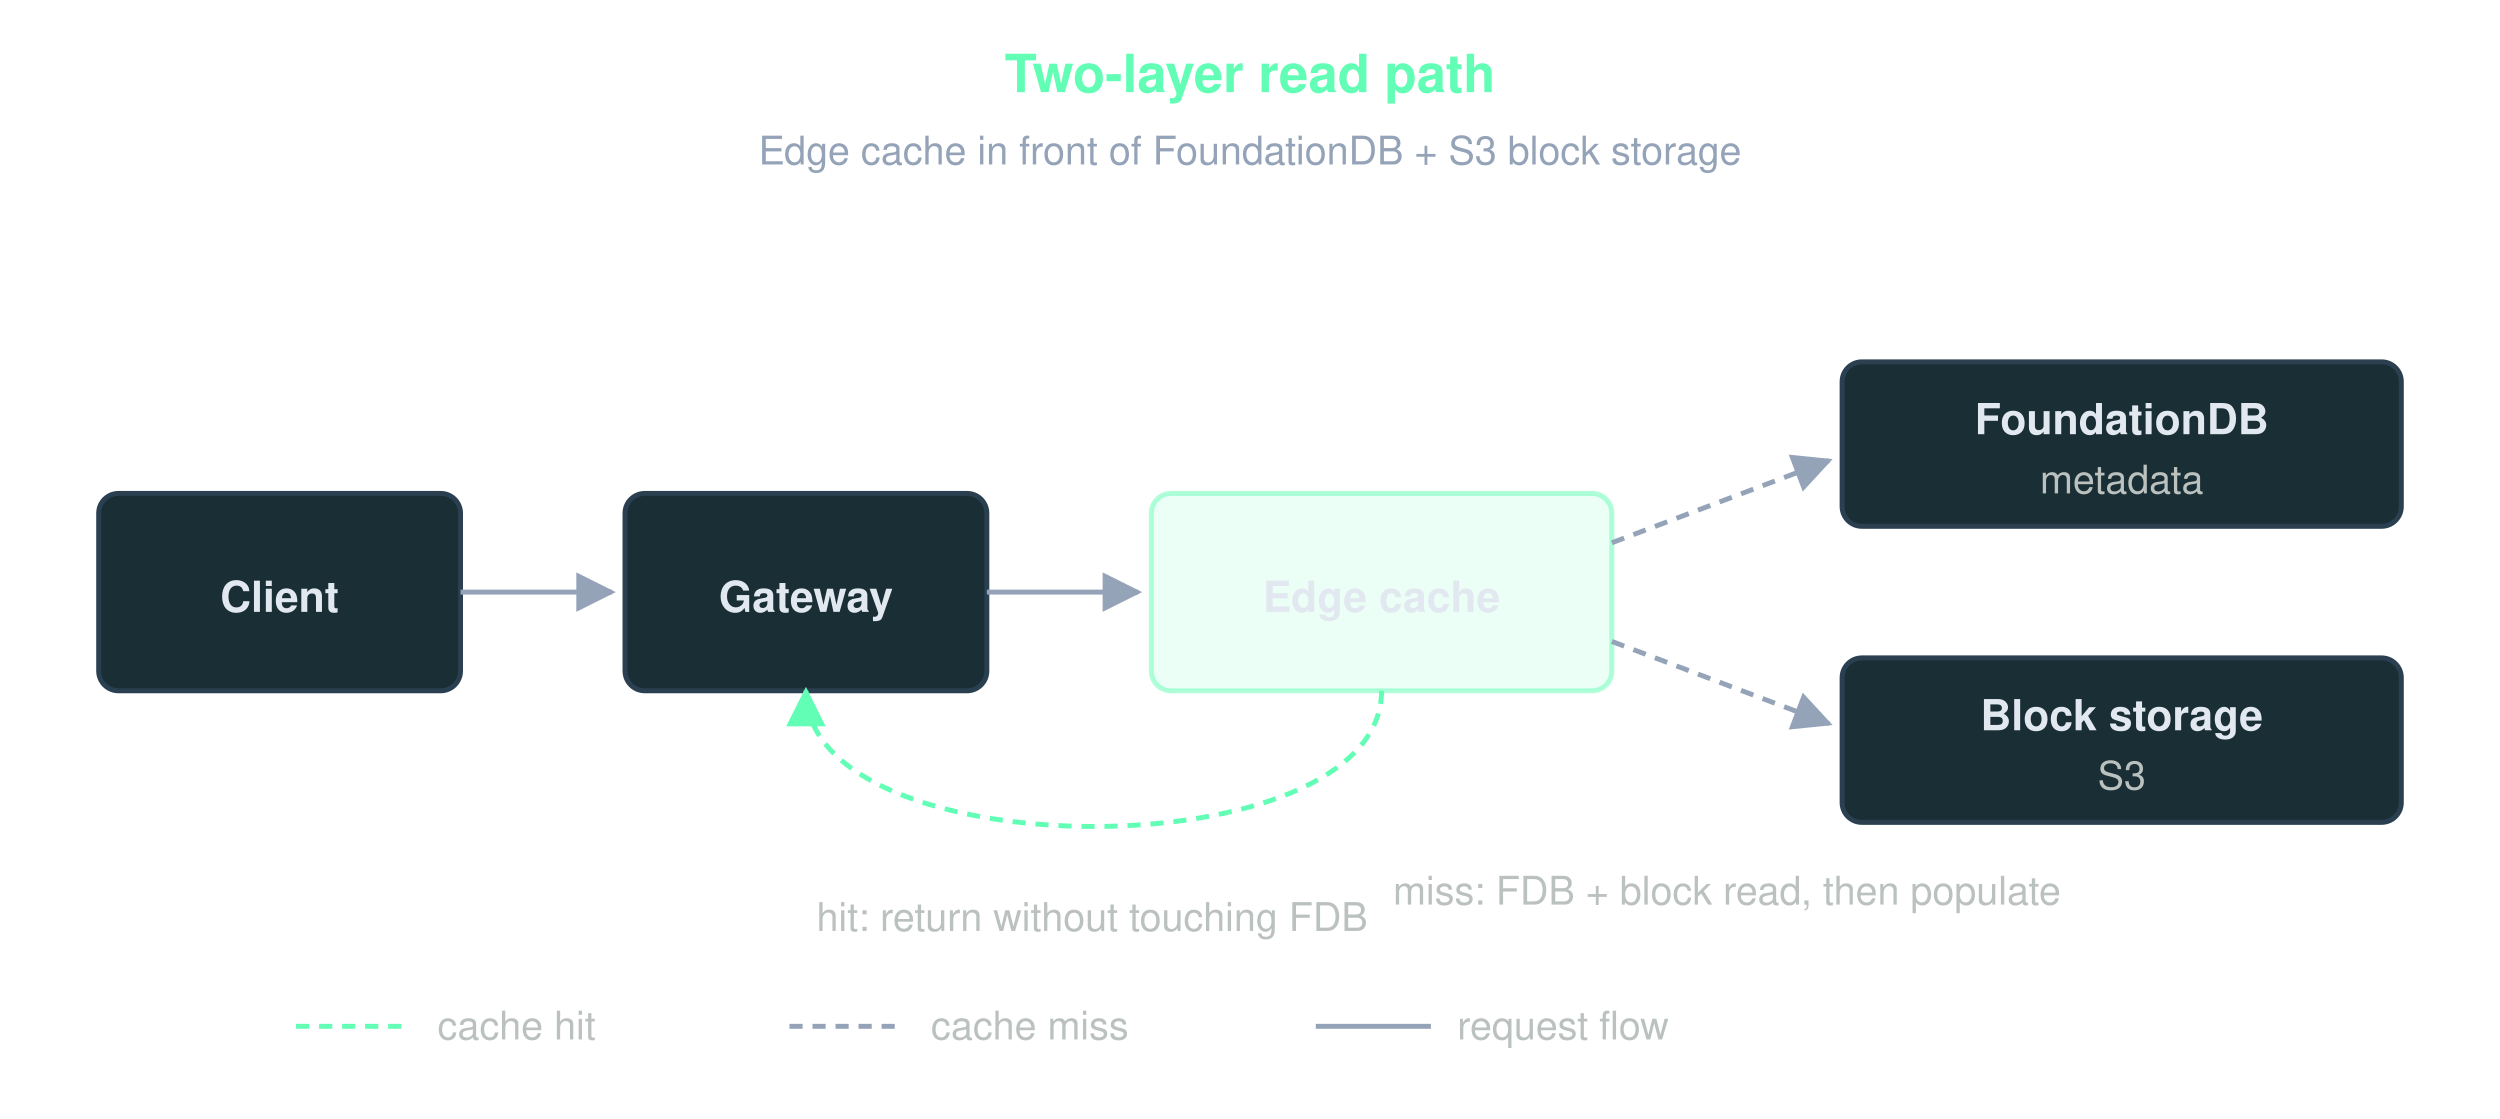
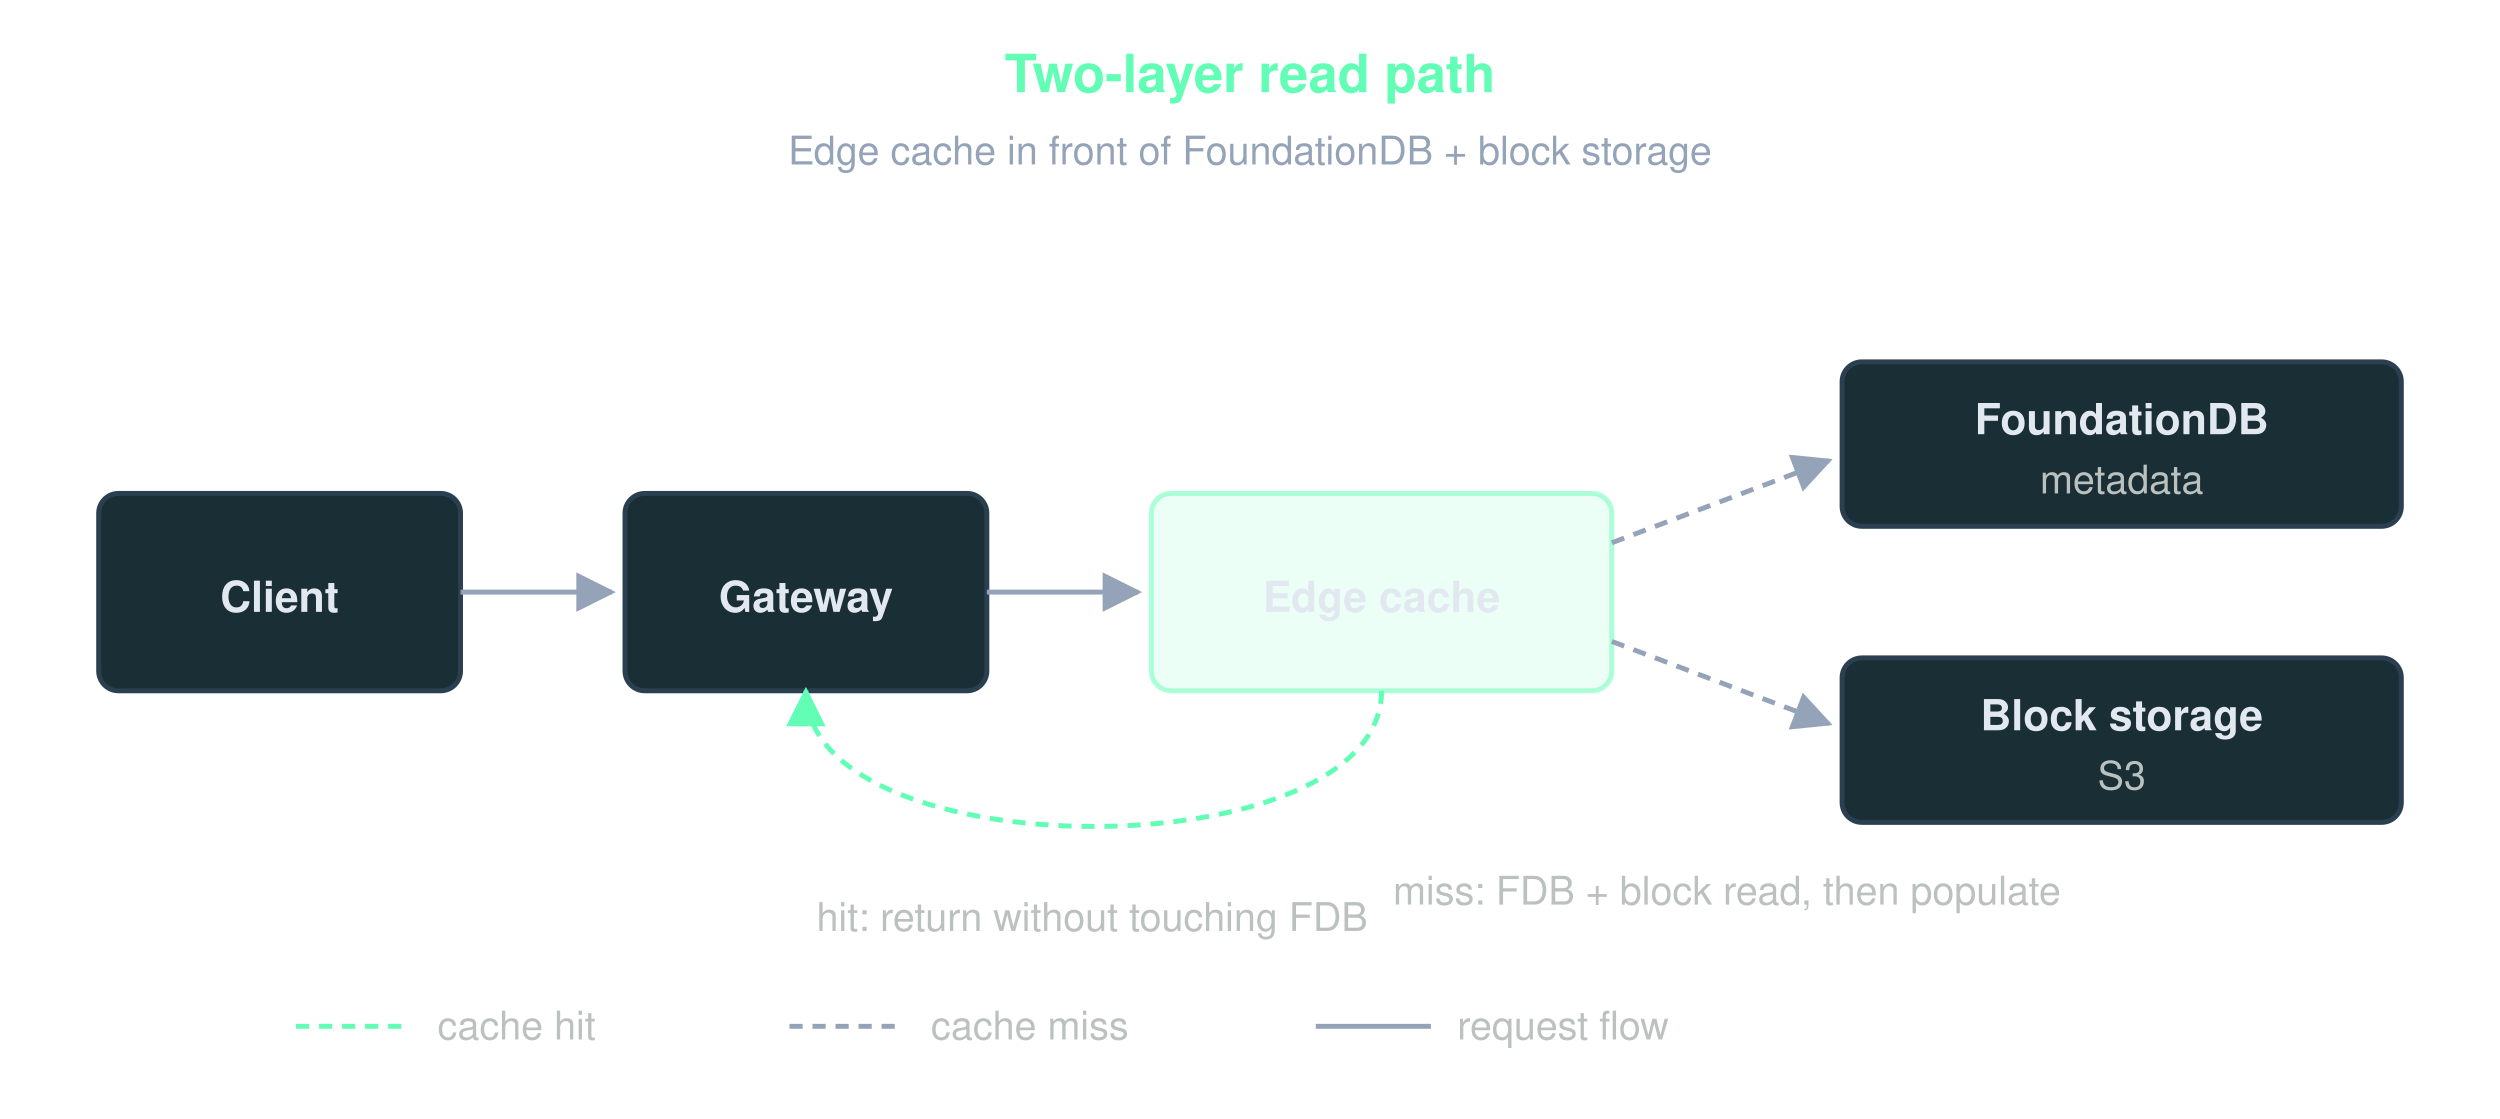
<svg xmlns="http://www.w3.org/2000/svg" viewBox="0 0 760 340" width="760" height="340" style="background: transparent">
  <style>
    text {
      font-family: "Hanken Grotesk", system-ui, -apple-system, "Segoe UI",
        Helvetica, Arial, sans-serif;
    }
    .title { font-size: 16px; fill: #62feb5; font-weight: 600; }
    .sub { font-size: 12px; fill: #94a3b8; }
    .label { font-size: 13px; fill: #e2e8f0; font-weight: 600; }
    .small { font-size: 12px; fill: #bac1be; }
    .node { rx: 6; ry: 6; fill: #1a2e35; stroke: #2a4050; stroke-width: 1.5; }
    .accent { rx: 6; ry: 6; fill: rgba(98, 254, 181, 0.12); stroke: rgba(98, 254, 181, 0.5); stroke-width: 1.5; }
  </style>
  <defs>
    <marker id="arrGrey" viewBox="0 0 10 10" refX="9" refY="5" markerWidth="8" markerHeight="8" orient="auto">
      <path d="M0,0 L10,5 L0,10 Z" fill="#94a3b8" />
    </marker>
    <marker id="arrGreen" viewBox="0 0 10 10" refX="9" refY="5" markerWidth="8" markerHeight="8" orient="auto">
      <path d="M0,0 L10,5 L0,10 Z" fill="#62feb5" />
    </marker>
  </defs>
  <text x="380" y="28" text-anchor="middle" class="title">Two-layer read path</text>
-   <text x="380" y="50" text-anchor="middle" class="sub">Edge cache in front of FoundationDB + S3 block storage</text>
+   <text x="380" y="50" text-anchor="middle" class="sub">Edge cache in front of FoundationDB + block storage</text>
  <rect x="30" y="150" width="110" height="60" class="node" />
  <text x="85" y="186" text-anchor="middle" class="label">Client</text>
  <rect x="190" y="150" width="110" height="60" class="node" />
  <text x="245" y="186" text-anchor="middle" class="label">Gateway</text>
  <rect x="350" y="150" width="140" height="60" class="accent" />
  <text x="420" y="186" text-anchor="middle" class="label">Edge cache</text>
  <rect x="560" y="110" width="170" height="50" class="node" />
  <text x="645" y="132" text-anchor="middle" class="label">FoundationDB</text>
  <text x="645" y="150" text-anchor="middle" class="small">metadata</text>
  <rect x="560" y="200" width="170" height="50" class="node" />
  <text x="645" y="222" text-anchor="middle" class="label">Block storage</text>
  <text x="645" y="240" text-anchor="middle" class="small">S3</text>
  <line x1="140" y1="180" x2="186" y2="180" stroke="#94a3b8" stroke-width="1.5" marker-end="url(#arrGrey)" />
  <line x1="300" y1="180" x2="346" y2="180" stroke="#94a3b8" stroke-width="1.5" marker-end="url(#arrGrey)" />
  <line x1="490" y1="165" x2="556" y2="140" stroke="#94a3b8" stroke-width="1.5" stroke-dasharray="4 3" marker-end="url(#arrGrey)" />
  <line x1="490" y1="195" x2="556" y2="220" stroke="#94a3b8" stroke-width="1.5" stroke-dasharray="4 3" marker-end="url(#arrGrey)" />
  <path d="M 420 210 C 420 265, 245 265, 245 210" fill="none" stroke="#62feb5" stroke-width="1.5" stroke-dasharray="4 3" marker-end="url(#arrGreen)" />
  <text x="332" y="283" text-anchor="middle" class="small" fill="#62feb5">hit: return without touching FDB</text>
  <text x="525" y="275" text-anchor="middle" class="small">miss: FDB + block read, then populate</text>
  <line x1="90" y1="312" x2="125" y2="312" stroke="#62feb5" stroke-width="1.5" stroke-dasharray="4 3" />
  <text x="133" y="316" class="small" fill="#62feb5">cache hit</text>
  <line x1="240" y1="312" x2="275" y2="312" stroke="#94a3b8" stroke-width="1.5" stroke-dasharray="4 3" />
  <text x="283" y="316" class="small">cache miss</text>
  <line x1="400" y1="312" x2="435" y2="312" stroke="#94a3b8" stroke-width="1.5" />
  <text x="443" y="316" class="small">request flow</text>
</svg>
